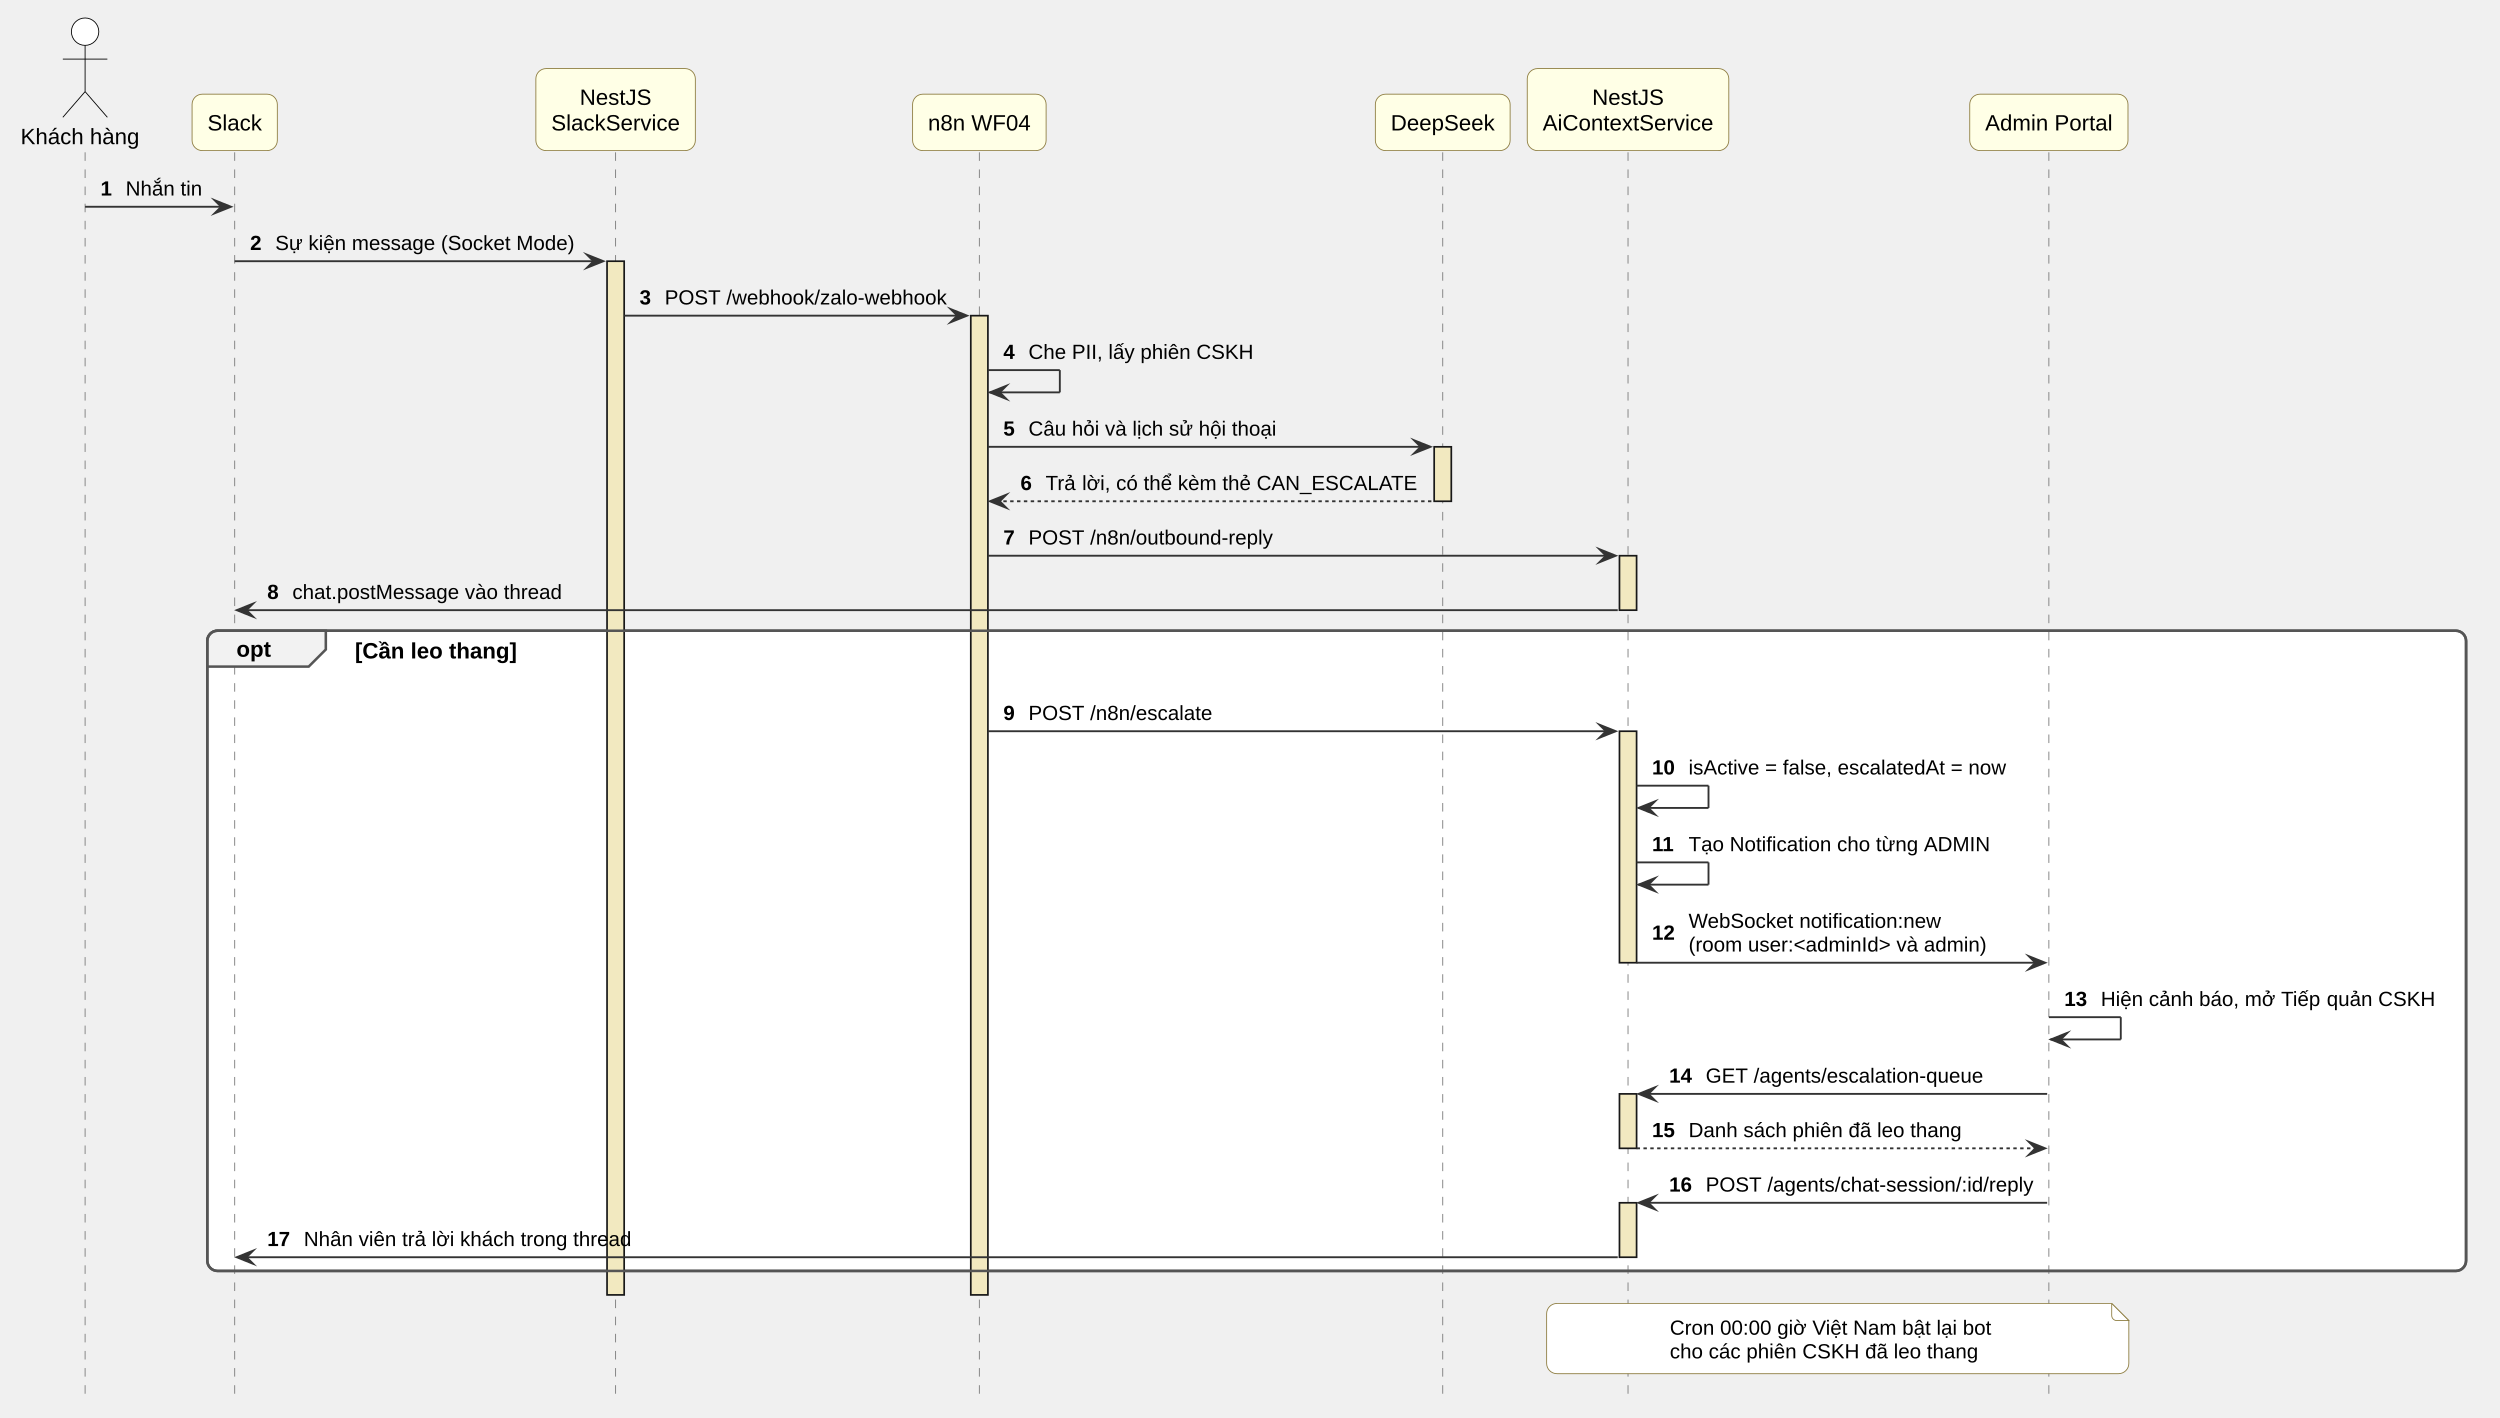
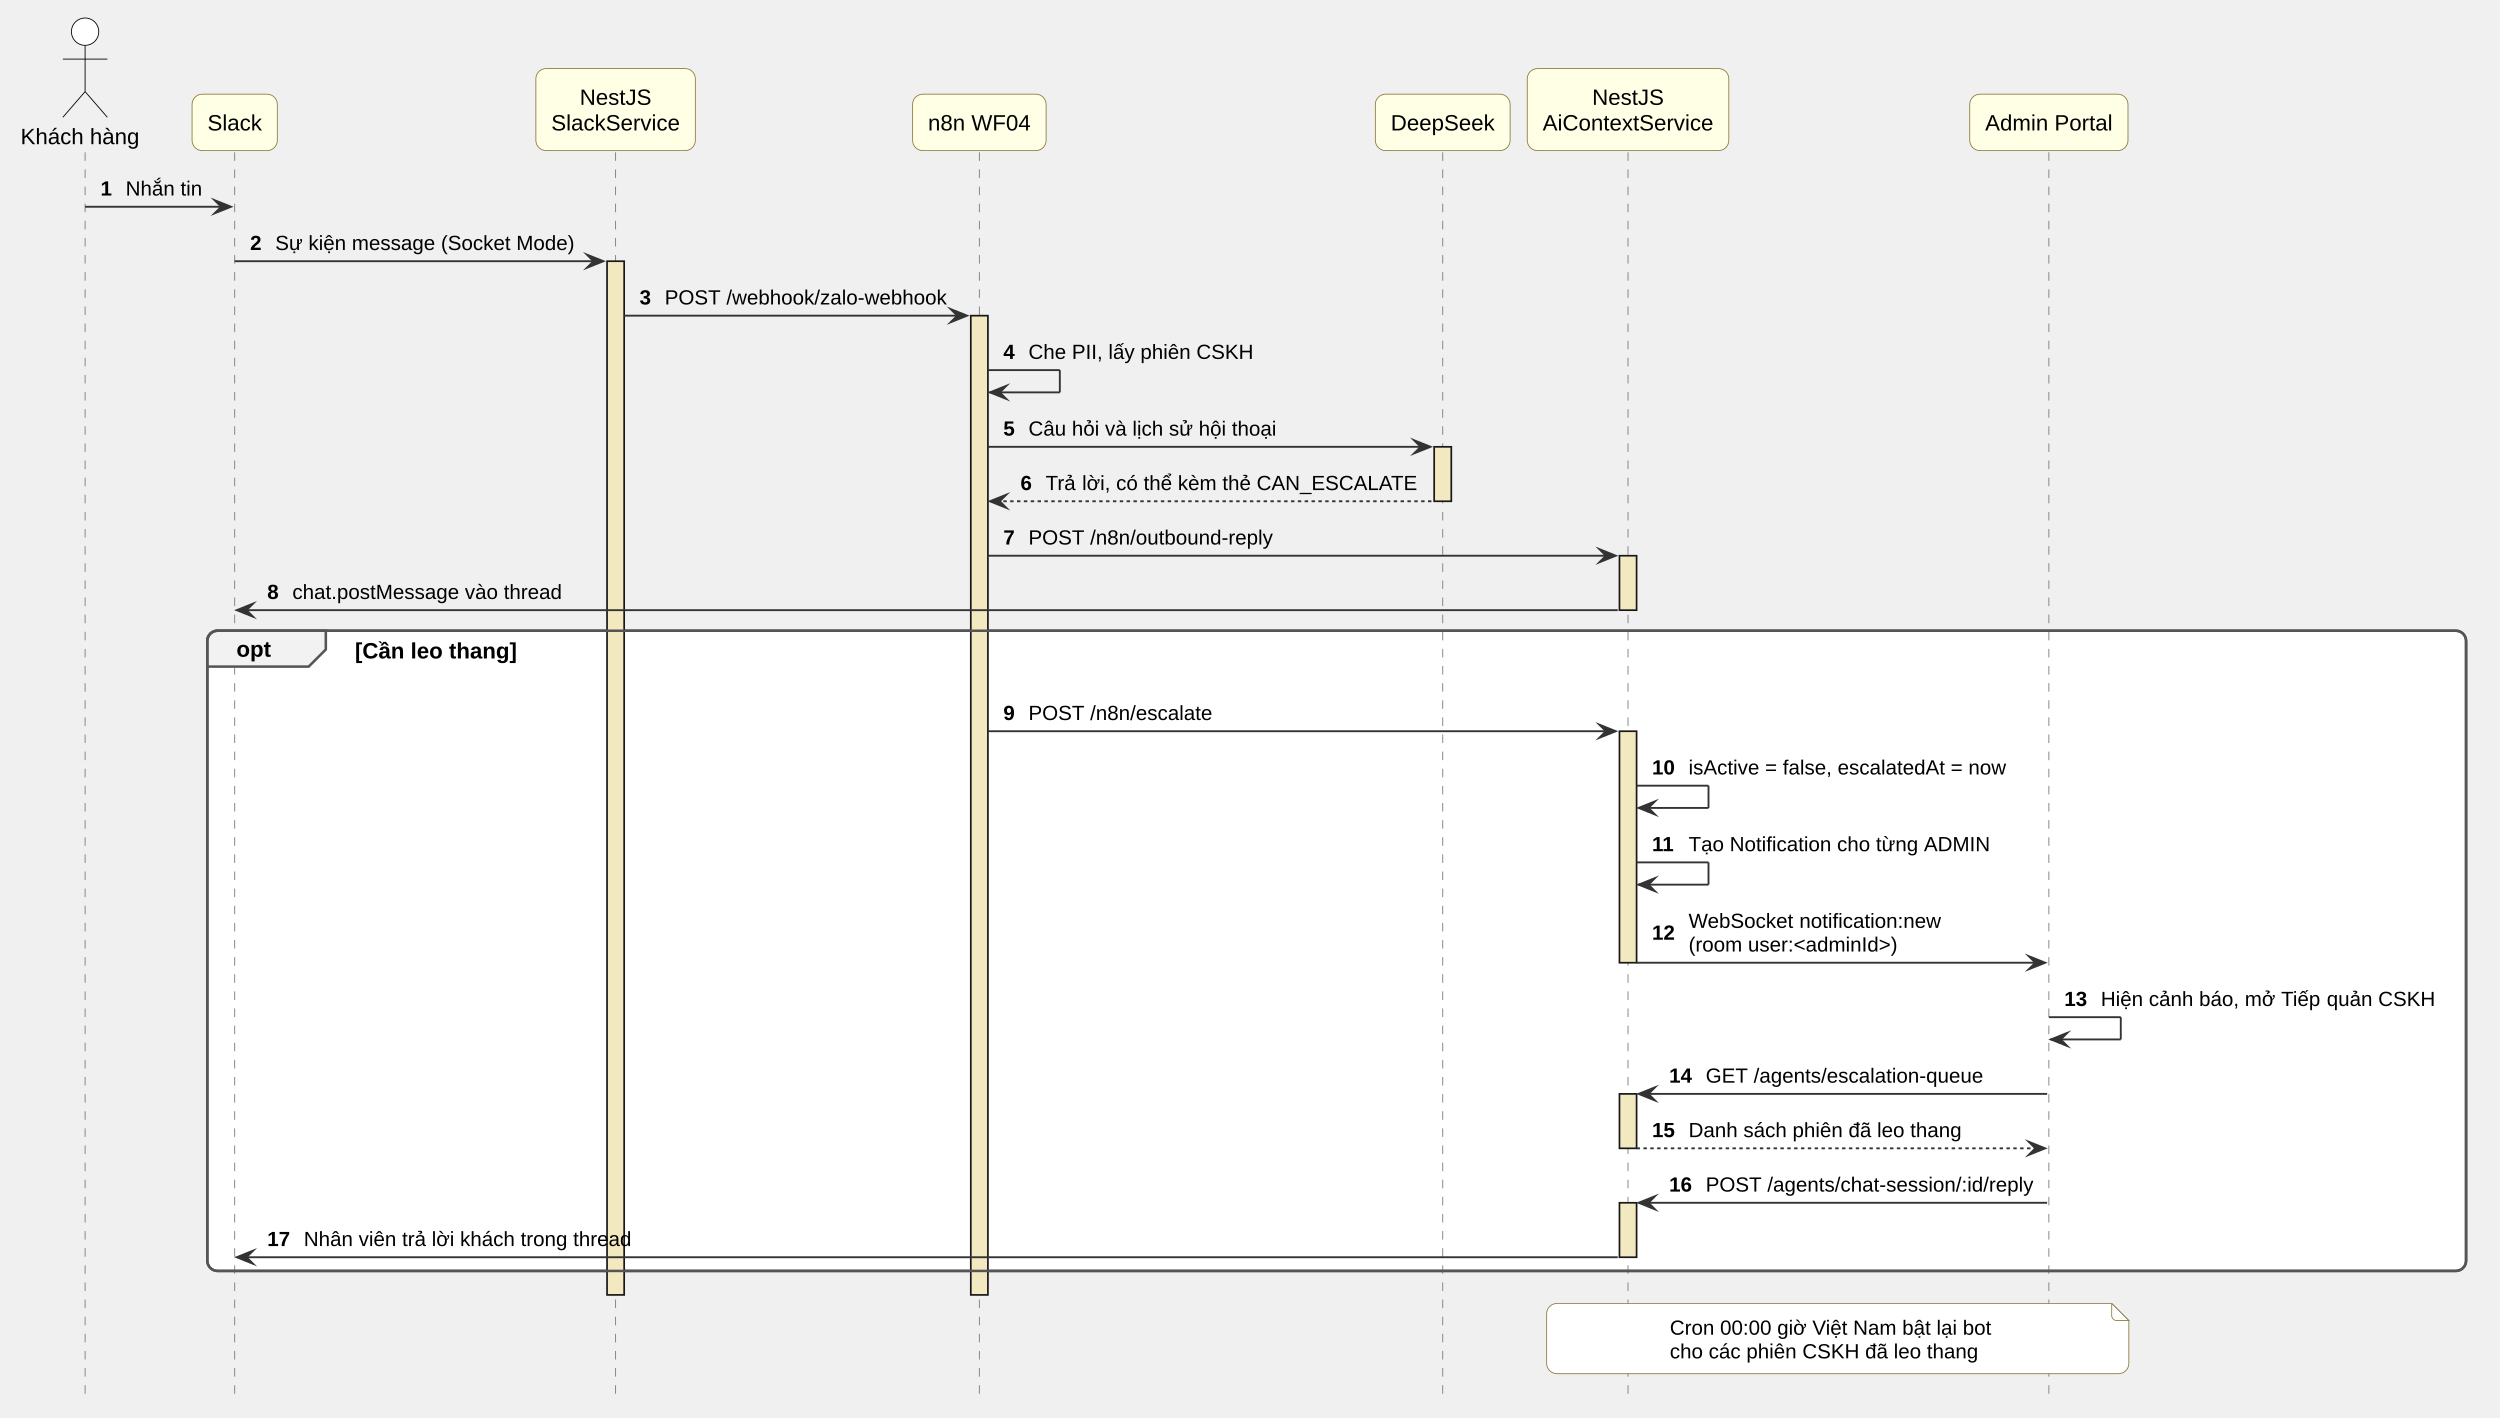
<svg xmlns="http://www.w3.org/2000/svg" version="1.1" data-diagram-type="SEQUENCE" style="width:1460px;height:828px;background:#FFFFFF;" width="1460px" height="828px" viewBox="0 0 1460 828" zoomAndPan="magnify" preserveAspectRatio="none" contentStyleType="text/css">
  <defs />
  <g font-family="sans-serif" lengthAdjust="spacing">
    <rect x="121.065" y="368.339" width="1319.123" height="373.886" fill="#FFF" style="stroke:#FFF;stroke-width:1;" rx="6" ry="6" />
    <rect x="121.065" y="368.339" width="1319.123" height="373.886" fill="none" style="stroke:#555;stroke-width:1.5;" rx="6" ry="6" />
    <g class="participant-lifeline" data-qualified-name="K" data-entity-uid="part1" id="part1-lifeline" data-source-line="4">
      <g>
        <rect x="46.196" y="88.949" width="8" height="728.874" fill="#000" fill-opacity="0" />
        <line x1="49.696" y1="88.949" x2="49.696" y2="817.823" style="stroke:#777;stroke-width:0.5;stroke-dasharray:5,5;" />
      </g>
    </g>
    <g class="participant-lifeline" data-qualified-name="S" data-entity-uid="part2" id="part2-lifeline" data-source-line="5">
      <g>
        <rect x="133.565" y="88.949" width="8" height="728.874" fill="#000" fill-opacity="0" />
        <line x1="137.065" y1="88.949" x2="137.065" y2="817.823" style="stroke:#777;stroke-width:0.5;stroke-dasharray:5,5;" />
      </g>
    </g>
    <g class="participant-lifeline" data-qualified-name="N" data-entity-uid="part3" id="part3-lifeline" data-source-line="6">
      <g>
        <rect x="356.013" y="88.949" width="8" height="728.874" fill="#000" fill-opacity="0" />
        <line x1="359.513" y1="88.949" x2="359.513" y2="817.823" style="stroke:#777;stroke-width:0.5;stroke-dasharray:5,5;" />
      </g>
    </g>
    <g>
      <rect x="354.513" y="152.546" width="10" height="603.679" fill="#F2E9C0" style="stroke:#181818;stroke-width:1;" />
    </g>
    <g class="participant-lifeline" data-qualified-name="C" data-entity-uid="part4" id="part4-lifeline" data-source-line="7">
      <g>
        <rect x="568.44" y="88.949" width="8" height="728.874" fill="#000" fill-opacity="0" />
        <line x1="571.94" y1="88.949" x2="571.94" y2="817.823" style="stroke:#777;stroke-width:0.5;stroke-dasharray:5,5;" />
      </g>
    </g>
    <g>
      <rect x="566.94" y="184.345" width="10" height="571.88" fill="#F2E9C0" style="stroke:#181818;stroke-width:1;" />
    </g>
    <g class="participant-lifeline" data-qualified-name="G" data-entity-uid="part5" id="part5-lifeline" data-source-line="8">
      <g>
        <rect x="839.06" y="88.949" width="8" height="728.874" fill="#000" fill-opacity="0" />
        <line x1="842.56" y1="88.949" x2="842.56" y2="817.823" style="stroke:#777;stroke-width:0.5;stroke-dasharray:5,5;" />
      </g>
    </g>
    <g>
      <rect x="837.56" y="260.943" width="10" height="31.799" fill="#F2E9C0" style="stroke:#181818;stroke-width:1;" />
    </g>
    <g class="participant-lifeline" data-qualified-name="A" data-entity-uid="part6" id="part6-lifeline" data-source-line="9">
      <g>
        <rect x="947.269" y="88.949" width="8" height="728.874" fill="#000" fill-opacity="0" />
        <line x1="950.769" y1="88.949" x2="950.769" y2="817.823" style="stroke:#777;stroke-width:0.5;stroke-dasharray:5,5;" />
      </g>
    </g>
    <g>
      <rect x="945.769" y="324.541" width="10" height="31.799" fill="#F2E9C0" style="stroke:#181818;stroke-width:1;" />
    </g>
    <g>
      <rect x="945.769" y="427.036" width="10" height="135.195" fill="#F2E9C0" style="stroke:#181818;stroke-width:1;" />
    </g>
    <g>
      <rect x="945.769" y="638.829" width="10" height="31.799" fill="#F2E9C0" style="stroke:#181818;stroke-width:1;" />
    </g>
    <g>
      <rect x="945.769" y="702.426" width="10" height="31.799" fill="#F2E9C0" style="stroke:#181818;stroke-width:1;" />
    </g>
    <g class="participant-lifeline" data-qualified-name="P" data-entity-uid="part7" id="part7-lifeline" data-source-line="10">
      <g>
        <rect x="1193.036" y="88.949" width="8" height="728.874" fill="#000" fill-opacity="0" />
        <line x1="1196.536" y1="88.949" x2="1196.536" y2="817.823" style="stroke:#777;stroke-width:0.5;stroke-dasharray:5,5;" />
      </g>
    </g>
    <g class="participant participant-head" data-qualified-name="K" data-entity-uid="part1" id="part1-head" data-source-line="4">
      <text x="12" y="84.194" fill="#000" font-size="13" textLength="69.393" font-family="Arial">Khách hàng</text>
      <ellipse cx="49.696" cy="18.5" rx="8" ry="8" fill="#FFF" style="stroke:#000;stroke-width:0.5;" />
      <path d="M49.696,26.5 L49.696,53.5 M36.696,34.5 L62.696,34.5 M49.696,53.5 L36.696,68.5 M49.696,53.5 L62.696,68.5" style="stroke:#000;stroke-width:0.5;" fill="none" />
    </g>
    <g class="participant participant-head" data-qualified-name="S" data-entity-uid="part2" id="part2-head" data-source-line="5">
      <rect x="112.171" y="55" width="49.789" height="32.949" fill="#FFFFE6" style="stroke:#8C7B3E;stroke-width:0.5;" rx="6" ry="6" />
      <text x="121.171" y="76.194" fill="#000" font-size="13" textLength="31.789" font-family="Arial">Slack</text>
    </g>
    <g class="participant participant-head" data-qualified-name="N" data-entity-uid="part3" id="part3-head" data-source-line="6">
      <rect x="312.944" y="40.051" width="93.137" height="47.897" fill="#FFFFE6" style="stroke:#8C7B3E;stroke-width:0.5;" rx="6" ry="6" />
      <text x="338.562" y="61.245" fill="#000" font-size="13" textLength="41.901" font-family="Arial">NestJS</text>
      <text x="321.944" y="76.194" fill="#000" font-size="13" textLength="75.137" font-family="Arial">SlackService</text>
    </g>
    <g class="participant participant-head" data-qualified-name="C" data-entity-uid="part4" id="part4-head" data-source-line="7">
      <rect x="532.954" y="55" width="77.973" height="32.949" fill="#FFFFE6" style="stroke:#8C7B3E;stroke-width:0.5;" rx="6" ry="6" />
      <text x="541.954" y="76.194" fill="#000" font-size="13" textLength="59.973" font-family="Arial">n8n WF04</text>
    </g>
    <g class="participant participant-head" data-qualified-name="G" data-entity-uid="part5" id="part5-head" data-source-line="8">
      <rect x="803.205" y="55" width="78.709" height="32.949" fill="#FFFFE6" style="stroke:#8C7B3E;stroke-width:0.5;" rx="6" ry="6" />
      <text x="812.205" y="76.194" fill="#000" font-size="13" textLength="60.709" font-family="Arial">DeepSeek</text>
    </g>
    <g class="participant participant-head" data-qualified-name="A" data-entity-uid="part6" id="part6-head" data-source-line="9">
      <rect x="891.914" y="40.051" width="117.709" height="47.897" fill="#FFFFE6" style="stroke:#8C7B3E;stroke-width:0.5;" rx="6" ry="6" />
      <text x="929.818" y="61.245" fill="#000" font-size="13" textLength="41.901" font-family="Arial">NestJS</text>
      <text x="900.914" y="76.194" fill="#000" font-size="13" textLength="99.709" font-family="Arial">AiContextService</text>
    </g>
    <g class="participant participant-head" data-qualified-name="P" data-entity-uid="part7" id="part7-head" data-source-line="10">
      <rect x="1150.326" y="55" width="92.42" height="32.949" fill="#FFFFE6" style="stroke:#8C7B3E;stroke-width:0.5;" rx="6" ry="6" />
      <text x="1159.326" y="76.194" fill="#000" font-size="13" textLength="74.42" font-family="Arial">Admin Portal</text>
    </g>
    <g class="message" data-entity-1="part1" data-entity-2="part2" id="msg1" data-source-line="11">
      <polygon points="125.065,116.748,135.065,120.748,125.065,124.748,129.065,120.748" fill="#333" style="stroke:#333;stroke-width:1;stroke-linejoin:miter;stroke-miterlimit:10;" />
      <line x1="49.696" y1="120.748" x2="131.065" y2="120.748" style="stroke:#333;stroke-width:1.1;" />
      <text x="58.696" y="114.205" fill="#000" font-size="12" font-weight="700" font-family="Arial">1</text>
      <text x="73.37" y="114.205" fill="#000" font-size="12" textLength="28.688" font-family="Arial">Nhắn</text>
      <text x="102.058" y="114.205" fill="#000" font-size="12" font-family="Arial"> </text>
      <text x="105.392" y="114.205" fill="#000" font-size="12" textLength="12.674" font-family="Arial">tin</text>
    </g>
    <g class="message" data-entity-1="part2" data-entity-2="part3" id="msg2" data-source-line="12">
      <polygon points="342.513,148.546,352.513,152.546,342.513,156.546,346.513,152.546" fill="#333" style="stroke:#333;stroke-width:1;stroke-linejoin:miter;stroke-miterlimit:10;" />
      <line x1="137.065" y1="152.546" x2="348.513" y2="152.546" style="stroke:#333;stroke-width:1.1;" />
      <text x="146.065" y="146.003" fill="#000" font-size="12" font-weight="700" font-family="Arial">2</text>
      <text x="160.739" y="146.003" fill="#000" font-size="12" textLength="16.037" font-family="Arial">Sự</text>
      <text x="176.776" y="146.003" fill="#000" font-size="12" font-family="Arial"> </text>
      <text x="180.11" y="146.003" fill="#000" font-size="12" textLength="22.014" font-family="Arial">kiện</text>
      <text x="202.124" y="146.003" fill="#000" font-size="12" font-family="Arial"> </text>
      <text x="205.458" y="146.003" fill="#000" font-size="12" textLength="48.691" font-family="Arial">message</text>
      <text x="254.149" y="146.003" fill="#000" font-size="12" font-family="Arial"> </text>
      <text x="257.483" y="146.003" fill="#000" font-size="12" textLength="40.682" font-family="Arial">(Socket</text>
      <text x="298.165" y="146.003" fill="#000" font-size="12" font-family="Arial"> </text>
      <text x="301.499" y="146.003" fill="#000" font-size="12" textLength="34.014" font-family="Arial">Mode)</text>
    </g>
    <g class="message" data-entity-1="part3" data-entity-2="part4" id="msg3" data-source-line="14">
      <polygon points="554.94,180.345,564.94,184.345,554.94,188.345,558.94,184.345" fill="#333" style="stroke:#333;stroke-width:1;stroke-linejoin:miter;stroke-miterlimit:10;" />
      <line x1="364.513" y1="184.345" x2="560.94" y2="184.345" style="stroke:#333;stroke-width:1.1;" />
      <text x="373.513" y="177.802" fill="#000" font-size="12" font-weight="700" font-family="Arial">3</text>
      <text x="388.187" y="177.802" fill="#000" font-size="12" textLength="32.672" font-family="Arial">POST</text>
      <text x="420.858" y="177.802" fill="#000" font-size="12" font-family="Arial"> </text>
      <text x="424.192" y="177.802" fill="#000" font-size="12" textLength="128.748" font-family="Arial">/webhook/zalo-webhook</text>
    </g>
    <g class="message" data-entity-1="part4" data-entity-2="part4" id="msg4" data-source-line="16">
      <line x1="576.94" y1="216.144" x2="618.94" y2="216.144" style="stroke:#333;stroke-width:1.1;" />
      <line x1="618.94" y1="216.144" x2="618.94" y2="229.144" style="stroke:#333;stroke-width:1.1;" />
      <line x1="577.94" y1="229.144" x2="618.94" y2="229.144" style="stroke:#333;stroke-width:1.1;" />
      <polygon points="587.94,225.144,577.94,229.144,587.94,233.144,583.94,229.144" fill="#333" style="stroke:#333;stroke-width:1;stroke-linejoin:miter;stroke-miterlimit:10;" />
      <text x="585.94" y="209.601" fill="#000" font-size="12" font-weight="700" font-family="Arial">4</text>
      <text x="600.614" y="209.601" fill="#000" font-size="12" textLength="22.014" font-family="Arial">Che</text>
      <text x="622.628" y="209.601" fill="#000" font-size="12" font-family="Arial"> </text>
      <text x="625.962" y="209.601" fill="#000" font-size="12" textLength="18.006" font-family="Arial">PII,</text>
      <text x="643.968" y="209.601" fill="#000" font-size="12" font-family="Arial"> </text>
      <text x="647.302" y="209.601" fill="#000" font-size="12" textLength="15.34" font-family="Arial">lấy</text>
      <text x="662.642" y="209.601" fill="#000" font-size="12" font-family="Arial"> </text>
      <text x="665.976" y="209.601" fill="#000" font-size="12" textLength="29.361" font-family="Arial">phiên</text>
      <text x="695.337" y="209.601" fill="#000" font-size="12" font-family="Arial"> </text>
      <text x="698.671" y="209.601" fill="#000" font-size="12" textLength="33.34" font-family="Arial">CSKH</text>
    </g>
    <g class="message" data-entity-1="part4" data-entity-2="part5" id="msg5" data-source-line="17">
      <polygon points="825.56,256.943,835.56,260.943,825.56,264.943,829.56,260.943" fill="#333" style="stroke:#333;stroke-width:1;stroke-linejoin:miter;stroke-miterlimit:10;" />
      <line x1="576.94" y1="260.943" x2="831.56" y2="260.943" style="stroke:#333;stroke-width:1.1;" />
      <text x="585.94" y="254.4" fill="#000" font-size="12" font-weight="700" font-family="Arial">5</text>
      <text x="600.614" y="254.4" fill="#000" font-size="12" textLength="22.014" font-family="Arial">Câu</text>
      <text x="622.628" y="254.4" fill="#000" font-size="12" font-family="Arial"> </text>
      <text x="625.962" y="254.4" fill="#000" font-size="12" textLength="16.014" font-family="Arial">hỏi</text>
      <text x="641.976" y="254.4" fill="#000" font-size="12" font-family="Arial"> </text>
      <text x="645.31" y="254.4" fill="#000" font-size="12" textLength="12.674" font-family="Arial">và</text>
      <text x="657.983" y="254.4" fill="#000" font-size="12" font-family="Arial"> </text>
      <text x="661.317" y="254.4" fill="#000" font-size="12" textLength="18.006" font-family="Arial">lịch</text>
      <text x="679.323" y="254.4" fill="#000" font-size="12" font-family="Arial"> </text>
      <text x="682.657" y="254.4" fill="#000" font-size="12" textLength="14.033" font-family="Arial">sử</text>
      <text x="696.69" y="254.4" fill="#000" font-size="12" font-family="Arial"> </text>
      <text x="700.024" y="254.4" fill="#000" font-size="12" textLength="16.014" font-family="Arial">hội</text>
      <text x="716.038" y="254.4" fill="#000" font-size="12" font-family="Arial"> </text>
      <text x="719.372" y="254.4" fill="#000" font-size="12" textLength="26.021" font-family="Arial">thoại</text>
    </g>
    <g class="message" data-entity-1="part5" data-entity-2="part4" id="msg6" data-source-line="19">
      <polygon points="587.94,288.742,577.94,292.742,587.94,296.742,583.94,292.742" fill="#333" style="stroke:#333;stroke-width:1;stroke-linejoin:miter;stroke-miterlimit:10;" />
      <line x1="581.94" y1="292.742" x2="836.56" y2="292.742" style="stroke:#333;stroke-width:1.1;stroke-dasharray:2,2;" />
      <text x="595.94" y="286.199" fill="#000" font-size="12" font-weight="700" font-family="Arial">6</text>
      <text x="610.614" y="286.199" fill="#000" font-size="12" textLength="18" font-family="Arial">Trả</text>
      <text x="628.614" y="286.199" fill="#000" font-size="12" font-family="Arial"> </text>
      <text x="631.948" y="286.199" fill="#000" font-size="12" textLength="16.535" font-family="Arial">lời,</text>
      <text x="648.483" y="286.199" fill="#000" font-size="12" font-family="Arial"> </text>
      <text x="651.817" y="286.199" fill="#000" font-size="12" textLength="12.674" font-family="Arial">có</text>
      <text x="664.491" y="286.199" fill="#000" font-size="12" font-family="Arial"> </text>
      <text x="667.825" y="286.199" fill="#000" font-size="12" textLength="16.682" font-family="Arial">thể</text>
      <text x="684.507" y="286.199" fill="#000" font-size="12" font-family="Arial"> </text>
      <text x="687.841" y="286.199" fill="#000" font-size="12" textLength="22.67" font-family="Arial">kèm</text>
      <text x="710.511" y="286.199" fill="#000" font-size="12" font-family="Arial"> </text>
      <text x="713.845" y="286.199" fill="#000" font-size="12" textLength="16.682" font-family="Arial">thẻ</text>
      <text x="730.526" y="286.199" fill="#000" font-size="12" font-family="Arial"> </text>
      <text x="733.86" y="286.199" fill="#000" font-size="12" textLength="94.699" font-family="Arial">CAN_ESCALATE</text>
    </g>
    <g class="message" data-entity-1="part4" data-entity-2="part6" id="msg7" data-source-line="21">
      <polygon points="933.769,320.541,943.769,324.541,933.769,328.541,937.769,324.541" fill="#333" style="stroke:#333;stroke-width:1;stroke-linejoin:miter;stroke-miterlimit:10;" />
      <line x1="576.94" y1="324.541" x2="939.769" y2="324.541" style="stroke:#333;stroke-width:1.1;" />
      <text x="585.94" y="317.998" fill="#000" font-size="12" font-weight="700" font-family="Arial">7</text>
      <text x="600.614" y="317.998" fill="#000" font-size="12" textLength="32.672" font-family="Arial">POST</text>
      <text x="633.286" y="317.998" fill="#000" font-size="12" font-family="Arial"> </text>
      <text x="636.62" y="317.998" fill="#000" font-size="12" textLength="106.746" font-family="Arial">/n8n/outbound-reply</text>
    </g>
    <g class="message" data-entity-1="part6" data-entity-2="part2" id="msg8" data-source-line="23">
      <polygon points="148.065,352.339,138.065,356.339,148.065,360.339,144.065,356.339" fill="#333" style="stroke:#333;stroke-width:1;stroke-linejoin:miter;stroke-miterlimit:10;" />
      <line x1="142.065" y1="356.339" x2="944.769" y2="356.339" style="stroke:#333;stroke-width:1.1;" />
      <text x="156.065" y="349.796" fill="#000" font-size="12" font-weight="700" font-family="Arial">8</text>
      <text x="170.739" y="349.796" fill="#000" font-size="12" textLength="97.389" font-family="Arial">chat.postMessage</text>
      <text x="268.128" y="349.796" fill="#000" font-size="12" font-family="Arial"> </text>
      <text x="271.462" y="349.796" fill="#000" font-size="12" textLength="19.348" font-family="Arial">vào</text>
      <text x="290.81" y="349.796" fill="#000" font-size="12" font-family="Arial"> </text>
      <text x="294.144" y="349.796" fill="#000" font-size="12" textLength="34.025" font-family="Arial">thread</text>
    </g>
    <path d="M127.065,368.339 L190.276,368.339 L190.276,379.288 L180.276,389.288 L121.065,389.288 L121.065,374.339 A6,6 0 0 1 127.065,368.339" style="stroke:#555;stroke-width:1.5;" fill="#F2F2F2" />
    <rect x="121.065" y="368.339" width="1319.123" height="373.886" fill="none" style="stroke:#555;stroke-width:1.5;" rx="6" ry="6" />
    <text x="138.065" y="383.533" fill="#000" font-size="13" textLength="20.211" font-weight="700" font-family="Arial">opt</text>
    <text x="207.276" y="384.533" fill="#000" font-size="13" textLength="94.605" font-weight="700" font-family="Arial">[Cần leo thang]</text>
    <g class="message" data-entity-1="part4" data-entity-2="part6" id="msg9" data-source-line="26">
      <polygon points="933.769,423.036,943.769,427.036,933.769,431.036,937.769,427.036" fill="#333" style="stroke:#333;stroke-width:1;stroke-linejoin:miter;stroke-miterlimit:10;" />
      <line x1="576.94" y1="427.036" x2="939.769" y2="427.036" style="stroke:#333;stroke-width:1.1;" />
      <text x="585.94" y="420.493" fill="#000" font-size="12" font-weight="700" font-family="Arial">9</text>
      <text x="600.614" y="420.493" fill="#000" font-size="12" textLength="32.672" font-family="Arial">POST</text>
      <text x="633.286" y="420.493" fill="#000" font-size="12" font-family="Arial"> </text>
      <text x="636.62" y="420.493" fill="#000" font-size="12" textLength="71.385" font-family="Arial">/n8n/escalate</text>
    </g>
    <g class="message" data-entity-1="part6" data-entity-2="part6" id="msg10" data-source-line="28">
      <line x1="955.769" y1="458.834" x2="997.769" y2="458.834" style="stroke:#333;stroke-width:1.1;" />
      <line x1="997.769" y1="458.834" x2="997.769" y2="471.834" style="stroke:#333;stroke-width:1.1;" />
      <line x1="956.769" y1="471.834" x2="997.769" y2="471.834" style="stroke:#333;stroke-width:1.1;" />
      <polygon points="966.769,467.834,956.769,471.834,966.769,475.834,962.769,471.834" fill="#333" style="stroke:#333;stroke-width:1;stroke-linejoin:miter;stroke-miterlimit:10;" />
      <text x="964.769" y="452.292" fill="#000" font-size="12" textLength="13.348" font-weight="700" font-family="Arial">10</text>
      <text x="986.116" y="452.292" fill="#000" font-size="12" textLength="41.344" font-family="Arial">isActive</text>
      <text x="1027.46" y="452.292" fill="#000" font-size="12" font-family="Arial"> </text>
      <text x="1030.794" y="452.292" fill="#000" font-size="12" font-family="Arial">=</text>
      <text x="1037.802" y="452.292" fill="#000" font-size="12" font-family="Arial"> </text>
      <text x="1041.136" y="452.292" fill="#000" font-size="12" textLength="28.682" font-family="Arial">false,</text>
      <text x="1069.817" y="452.292" fill="#000" font-size="12" font-family="Arial"> </text>
      <text x="1073.151" y="452.292" fill="#000" font-size="12" textLength="62.707" font-family="Arial">escalatedAt</text>
      <text x="1135.858" y="452.292" fill="#000" font-size="12" font-family="Arial"> </text>
      <text x="1139.192" y="452.292" fill="#000" font-size="12" font-family="Arial">=</text>
      <text x="1146.2" y="452.292" fill="#000" font-size="12" font-family="Arial"> </text>
      <text x="1149.534" y="452.292" fill="#000" font-size="12" textLength="22.014" font-family="Arial">now</text>
    </g>
    <g class="message" data-entity-1="part6" data-entity-2="part6" id="msg11" data-source-line="29">
      <line x1="955.769" y1="503.633" x2="997.769" y2="503.633" style="stroke:#333;stroke-width:1.1;" />
      <line x1="997.769" y1="503.633" x2="997.769" y2="516.633" style="stroke:#333;stroke-width:1.1;" />
      <line x1="956.769" y1="516.633" x2="997.769" y2="516.633" style="stroke:#333;stroke-width:1.1;" />
      <polygon points="966.769,512.633,956.769,516.633,966.769,520.633,962.769,516.633" fill="#333" style="stroke:#333;stroke-width:1;stroke-linejoin:miter;stroke-miterlimit:10;" />
      <text x="964.769" y="497.09" fill="#000" font-size="12" textLength="13.348" font-weight="700" font-family="Arial">11</text>
      <text x="986.116" y="497.09" fill="#000" font-size="12" textLength="20.678" font-family="Arial">Tạo</text>
      <text x="1006.794" y="497.09" fill="#000" font-size="12" font-family="Arial"> </text>
      <text x="1010.128" y="497.09" fill="#000" font-size="12" textLength="59.361" font-family="Arial">Notification</text>
      <text x="1069.489" y="497.09" fill="#000" font-size="12" font-family="Arial"> </text>
      <text x="1072.823" y="497.09" fill="#000" font-size="12" textLength="19.348" font-family="Arial">cho</text>
      <text x="1092.171" y="497.09" fill="#000" font-size="12" font-family="Arial"> </text>
      <text x="1095.505" y="497.09" fill="#000" font-size="12" textLength="24.715" font-family="Arial">từng</text>
      <text x="1120.22" y="497.09" fill="#000" font-size="12" font-family="Arial"> </text>
      <text x="1123.554" y="497.09" fill="#000" font-size="12" textLength="38.666" font-family="Arial">ADMIN</text>
    </g>
    <g class="message" data-entity-1="part6" data-entity-2="part7" id="msg12" data-source-line="30">
      <polygon points="1184.536,558.231,1194.536,562.231,1184.536,566.231,1188.536,562.231" fill="#333" style="stroke:#333;stroke-width:1;stroke-linejoin:miter;stroke-miterlimit:10;" />
      <line x1="955.769" y1="562.231" x2="1190.536" y2="562.231" style="stroke:#333;stroke-width:1.1;" />
      <text x="964.769" y="548.789" fill="#000" font-size="12" textLength="13.348" font-weight="700" font-family="Arial">12</text>
      <text x="986.116" y="541.889" fill="#000" font-size="12" textLength="61.359" font-family="Arial">WebSocket</text>
      <text x="1047.476" y="541.889" fill="#000" font-size="12" font-family="Arial"> </text>
      <text x="1050.81" y="541.889" fill="#000" font-size="12" textLength="82.717" font-family="Arial">notification:new</text>
      <text x="986.116" y="555.688" fill="#000" font-size="12" textLength="31.336" font-family="Arial">(room</text>
      <text x="1017.452" y="555.688" fill="#000" font-size="12" font-family="Arial"> </text>
-       <text x="1020.786" y="555.688" fill="#000" font-size="12" textLength="83.385" font-family="Arial">user:&lt;adminId&gt;</text>
-       <text x="1104.171" y="555.688" fill="#000" font-size="12" font-family="Arial"> </text>
-       <text x="1107.505" y="555.688" fill="#000" font-size="12" textLength="12.674" font-family="Arial">và</text>
-       <text x="1120.179" y="555.688" fill="#000" font-size="12" font-family="Arial"> </text>
-       <text x="1123.513" y="555.688" fill="#000" font-size="12" textLength="36.68" font-family="Arial">admin)</text>
+       <text x="1020.786" y="555.688" fill="#000" font-size="12" textLength="87.381" font-family="Arial">user:&lt;adminId&gt;)</text>
    </g>
    <g class="message" data-entity-1="part7" data-entity-2="part7" id="msg13" data-source-line="32">
      <line x1="1196.536" y1="594.03" x2="1238.536" y2="594.03" style="stroke:#333;stroke-width:1.1;" />
      <line x1="1238.536" y1="594.03" x2="1238.536" y2="607.03" style="stroke:#333;stroke-width:1.1;" />
      <line x1="1197.536" y1="607.03" x2="1238.536" y2="607.03" style="stroke:#333;stroke-width:1.1;" />
      <polygon points="1207.536,603.03,1197.536,607.03,1207.536,611.03,1203.536,607.03" fill="#333" style="stroke:#333;stroke-width:1;stroke-linejoin:miter;stroke-miterlimit:10;" />
      <text x="1205.536" y="587.487" fill="#000" font-size="12" textLength="13.348" font-weight="700" font-family="Arial">13</text>
      <text x="1226.884" y="587.487" fill="#000" font-size="12" textLength="24.68" font-family="Arial">Hiện</text>
      <text x="1251.563" y="587.487" fill="#000" font-size="12" font-family="Arial"> </text>
      <text x="1254.897" y="587.487" fill="#000" font-size="12" textLength="26.021" font-family="Arial">cảnh</text>
      <text x="1280.919" y="587.487" fill="#000" font-size="12" font-family="Arial"> </text>
      <text x="1284.253" y="587.487" fill="#000" font-size="12" textLength="23.355" font-family="Arial">báo,</text>
      <text x="1307.608" y="587.487" fill="#000" font-size="12" font-family="Arial"> </text>
      <text x="1310.942" y="587.487" fill="#000" font-size="12" textLength="17.865" font-family="Arial">mở</text>
      <text x="1328.808" y="587.487" fill="#000" font-size="12" font-family="Arial"> </text>
      <text x="1332.142" y="587.487" fill="#000" font-size="12" textLength="23.344" font-family="Arial">Tiếp</text>
      <text x="1355.485" y="587.487" fill="#000" font-size="12" font-family="Arial"> </text>
      <text x="1358.819" y="587.487" fill="#000" font-size="12" textLength="26.695" font-family="Arial">quản</text>
      <text x="1385.515" y="587.487" fill="#000" font-size="12" font-family="Arial"> </text>
      <text x="1388.849" y="587.487" fill="#000" font-size="12" textLength="33.34" font-family="Arial">CSKH</text>
    </g>
    <g class="message" data-entity-1="part7" data-entity-2="part6" id="msg14" data-source-line="33">
      <polygon points="966.769,634.829,956.769,638.829,966.769,642.829,962.769,638.829" fill="#333" style="stroke:#333;stroke-width:1;stroke-linejoin:miter;stroke-miterlimit:10;" />
      <line x1="960.769" y1="638.829" x2="1195.536" y2="638.829" style="stroke:#333;stroke-width:1.1;" />
      <text x="974.769" y="632.286" fill="#000" font-size="12" textLength="13.348" font-weight="700" font-family="Arial">14</text>
      <text x="996.116" y="632.286" fill="#000" font-size="12" textLength="24.668" font-family="Arial">GET</text>
      <text x="1020.784" y="632.286" fill="#000" font-size="12" font-family="Arial"> </text>
      <text x="1024.118" y="632.286" fill="#000" font-size="12" textLength="134.098" font-family="Arial">/agents/escalation-queue</text>
    </g>
    <g class="message" data-entity-1="part6" data-entity-2="part7" id="msg15" data-source-line="35">
      <polygon points="1184.536,666.627,1194.536,670.627,1184.536,674.627,1188.536,670.627" fill="#333" style="stroke:#333;stroke-width:1;stroke-linejoin:miter;stroke-miterlimit:10;" />
      <line x1="955.769" y1="670.627" x2="1190.536" y2="670.627" style="stroke:#333;stroke-width:1.1;stroke-dasharray:2,2;" />
      <text x="964.769" y="664.084" fill="#000" font-size="12" textLength="13.348" font-weight="700" font-family="Arial">15</text>
      <text x="986.116" y="664.084" fill="#000" font-size="12" textLength="28.688" font-family="Arial">Danh</text>
      <text x="1014.804" y="664.084" fill="#000" font-size="12" font-family="Arial"> </text>
      <text x="1018.138" y="664.084" fill="#000" font-size="12" textLength="25.348" font-family="Arial">sách</text>
      <text x="1043.485" y="664.084" fill="#000" font-size="12" font-family="Arial"> </text>
      <text x="1046.819" y="664.084" fill="#000" font-size="12" textLength="29.361" font-family="Arial">phiên</text>
      <text x="1076.181" y="664.084" fill="#000" font-size="12" font-family="Arial"> </text>
      <text x="1079.515" y="664.084" fill="#000" font-size="12" textLength="13.348" font-family="Arial">đã</text>
      <text x="1092.862" y="664.084" fill="#000" font-size="12" font-family="Arial"> </text>
      <text x="1096.196" y="664.084" fill="#000" font-size="12" textLength="16.014" font-family="Arial">leo</text>
      <text x="1112.21" y="664.084" fill="#000" font-size="12" font-family="Arial"> </text>
      <text x="1115.544" y="664.084" fill="#000" font-size="12" textLength="30.029" font-family="Arial">thang</text>
    </g>
    <g class="message" data-entity-1="part7" data-entity-2="part6" id="msg16" data-source-line="37">
      <polygon points="966.769,698.426,956.769,702.426,966.769,706.426,962.769,702.426" fill="#333" style="stroke:#333;stroke-width:1;stroke-linejoin:miter;stroke-miterlimit:10;" />
      <line x1="960.769" y1="702.426" x2="1195.536" y2="702.426" style="stroke:#333;stroke-width:1.1;" />
      <text x="974.769" y="695.883" fill="#000" font-size="12" textLength="13.348" font-weight="700" font-family="Arial">16</text>
      <text x="996.116" y="695.883" fill="#000" font-size="12" textLength="32.672" font-family="Arial">POST</text>
      <text x="1028.788" y="695.883" fill="#000" font-size="12" font-family="Arial"> </text>
      <text x="1032.122" y="695.883" fill="#000" font-size="12" textLength="155.414" font-family="Arial">/agents/chat-session/:id/reply</text>
    </g>
    <g class="message" data-entity-1="part6" data-entity-2="part2" id="msg17" data-source-line="39">
      <polygon points="148.065,730.225,138.065,734.225,148.065,738.225,144.065,734.225" fill="#333" style="stroke:#333;stroke-width:1;stroke-linejoin:miter;stroke-miterlimit:10;" />
      <line x1="142.065" y1="734.225" x2="944.769" y2="734.225" style="stroke:#333;stroke-width:1.1;" />
      <text x="156.065" y="727.682" fill="#000" font-size="12" textLength="13.348" font-weight="700" font-family="Arial">17</text>
      <text x="177.413" y="727.682" fill="#000" font-size="12" textLength="28.688" font-family="Arial">Nhân</text>
      <text x="206.101" y="727.682" fill="#000" font-size="12" font-family="Arial"> </text>
      <text x="209.435" y="727.682" fill="#000" font-size="12" textLength="22.014" font-family="Arial">viên</text>
      <text x="231.448" y="727.682" fill="#000" font-size="12" font-family="Arial"> </text>
      <text x="234.782" y="727.682" fill="#000" font-size="12" textLength="14.004" font-family="Arial">trả</text>
      <text x="248.786" y="727.682" fill="#000" font-size="12" font-family="Arial"> </text>
      <text x="252.12" y="727.682" fill="#000" font-size="12" textLength="13.201" font-family="Arial">lời</text>
      <text x="265.321" y="727.682" fill="#000" font-size="12" font-family="Arial"> </text>
      <text x="268.655" y="727.682" fill="#000" font-size="12" textLength="32.021" font-family="Arial">khách</text>
      <text x="300.677" y="727.682" fill="#000" font-size="12" font-family="Arial"> </text>
      <text x="304.011" y="727.682" fill="#000" font-size="12" textLength="27.352" font-family="Arial">trong</text>
      <text x="331.362" y="727.682" fill="#000" font-size="12" font-family="Arial"> </text>
      <text x="334.696" y="727.682" fill="#000" font-size="12" textLength="34.025" font-family="Arial">thread</text>
    </g>
    <path d="M903.236,767.225 L903.236,796.225 A6,6 0 0 0 909.236,802.225 L1237.236,802.225 A6,6 0 0 0 1243.236,796.225 L1243.236,771.225 L1233.236,761.225 L909.236,761.225 A6,6 0 0 0 903.236,767.225" style="stroke:#8C7B3E;stroke-width:0.5;" fill="#FFF" />
    <path d="M1233.236,761.225 L1233.236,768.225 A3,3 0 0 0 1236.236,771.225 L1243.236,771.225 L1233.236,761.225" style="stroke:#8C7B3E;stroke-width:0.5;" fill="#FFF" />
    <text x="975.168" y="779.481" fill="#000" font-size="12" textLength="187.969" font-family="Arial">Cron 00:00 giờ Việt Nam bật lại bot</text>
    <text x="975.168" y="793.28" fill="#000" font-size="12" textLength="180.117" font-family="Arial">cho các phiên CSKH đã leo thang</text>
  </g>
</svg>
